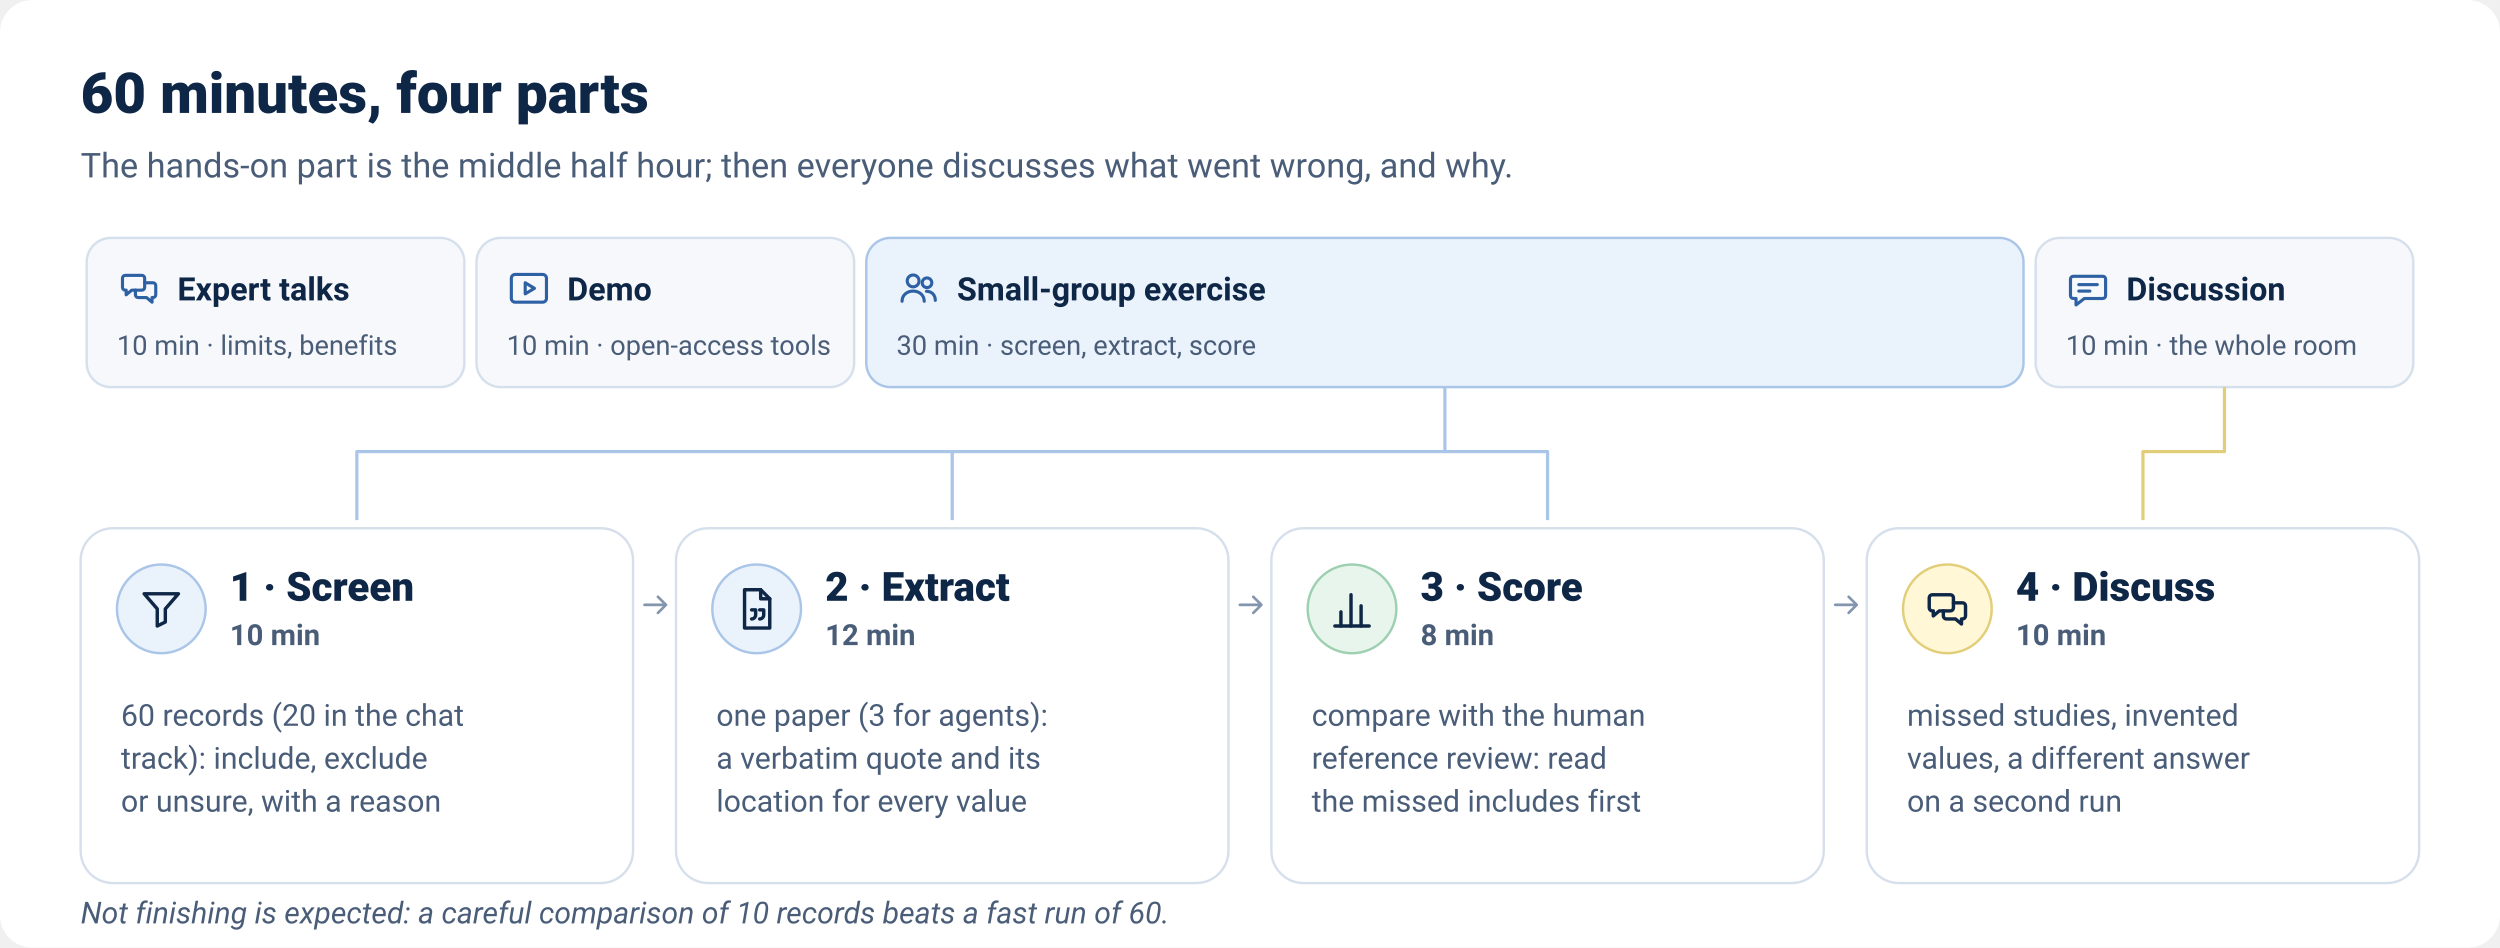
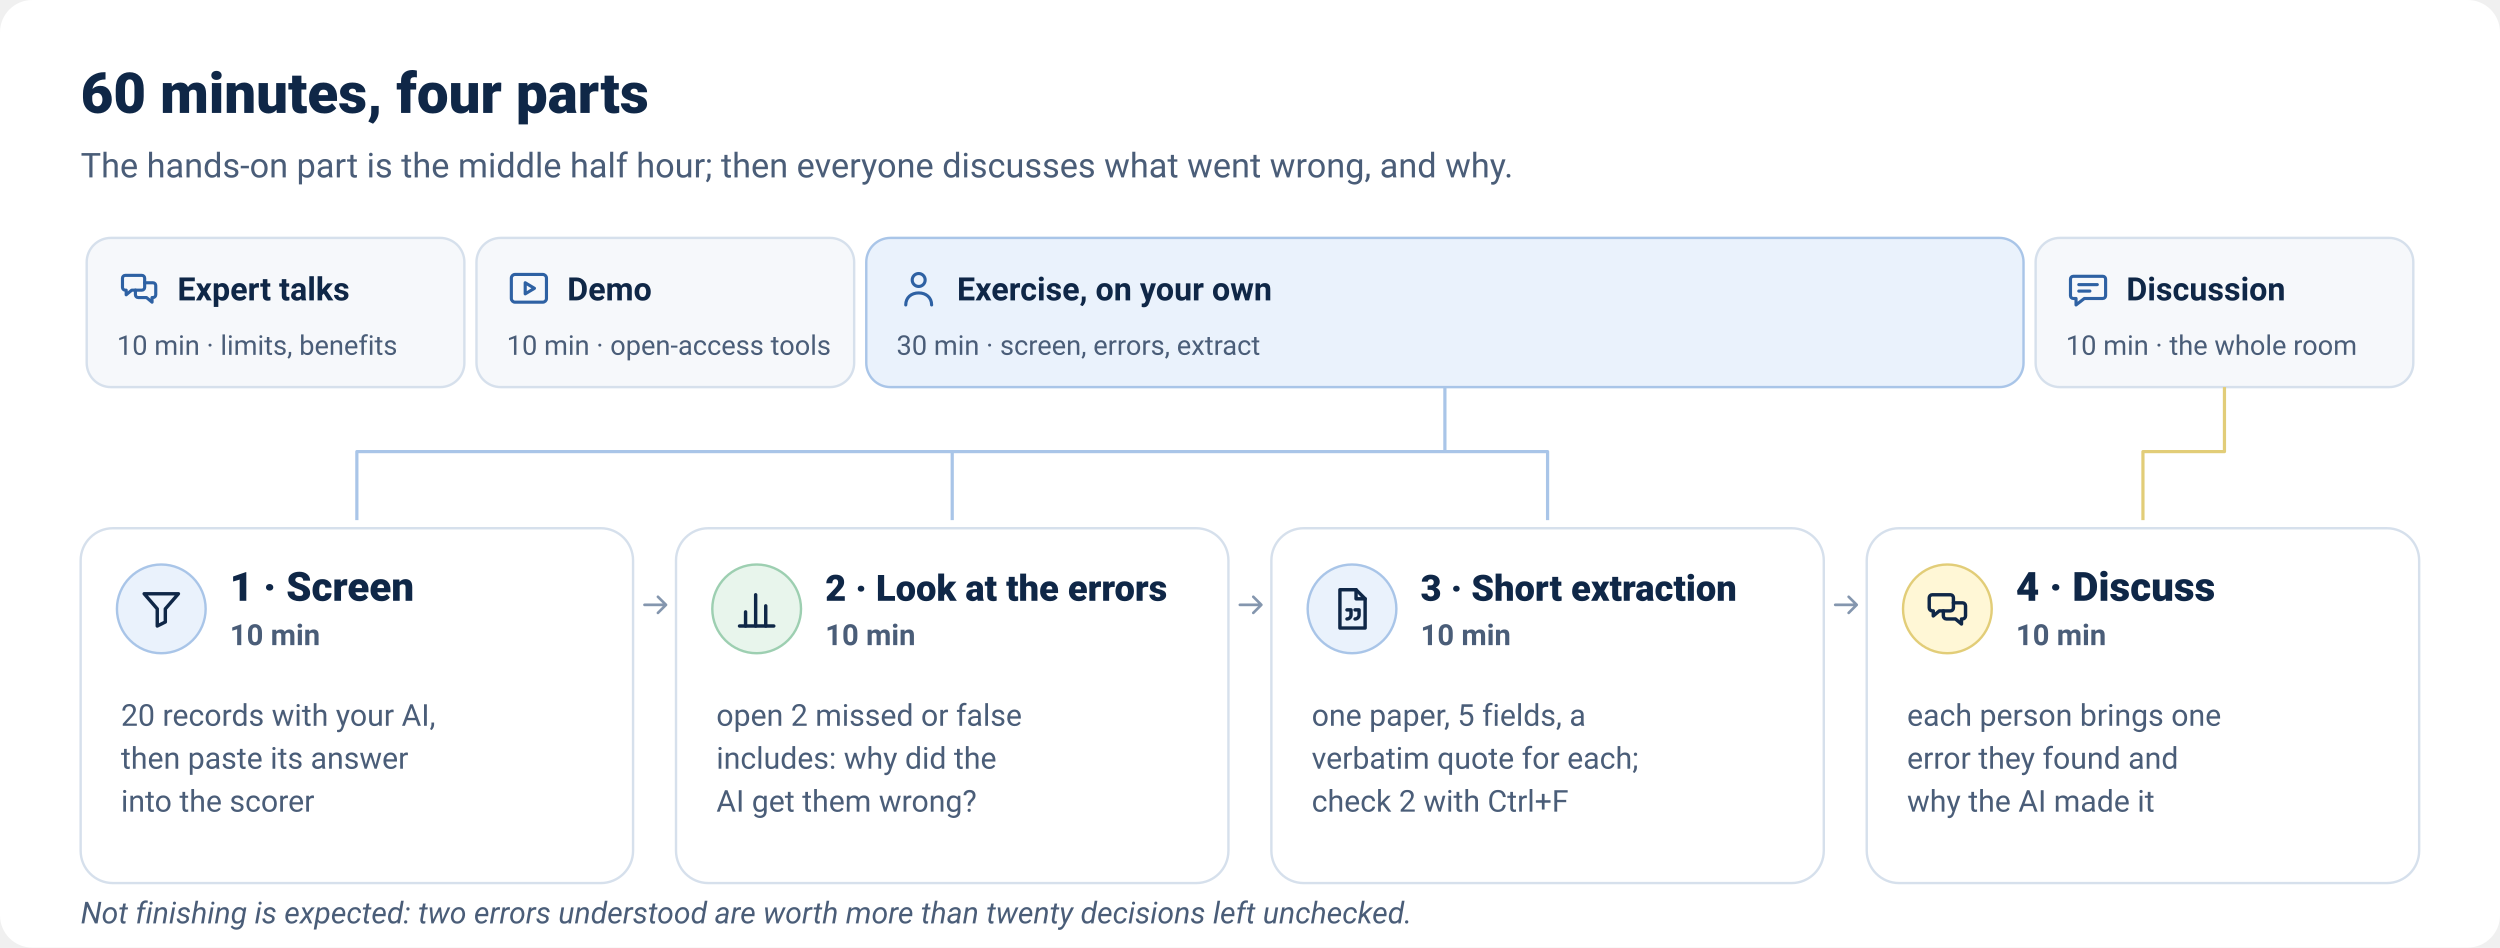
- <svg xmlns="http://www.w3.org/2000/svg" width="1240" height="470" viewBox="0 0 1240 470" role="img" aria-label="60 minutes, four parts. Expert discussion 10 min, demo 10 min, small-group exercise 30 min, structured discussion 10 min. The exercise: 1 screen (10 min, 60 records, 20 in the chat track), 2 extract (12 min, a verbatim quote for every value), 3 score (8 min, compare with the human reference review), then 4 discuss (10 min)." font-family="-apple-system, BlinkMacSystemFont, 'Segoe UI', Roboto, 'Helvetica Neue', Arial, 'Liberation Sans', sans-serif">
+ <svg xmlns="http://www.w3.org/2000/svg" width="1240" height="470" viewBox="0 0 1240 470" role="img" aria-label="60 minutes, four parts. Expert discussion 10 min, demo 10 min, exercise on your own 30 min, structured discussion 10 min. The exercise: 1 screen (10 min, 20 records with your AI, then paste its answer into the scorer), 2 look at the errors (10 min, open 2 missed or false includes and decide why the AI got them wrong), 3 short extraction (10 min, one paper, 5 fields, a verbatim quote for each, check 2 with Ctrl+F), then 4 discuss (10 min, each person brings one error they found)." font-family="-apple-system, BlinkMacSystemFont, 'Segoe UI', Roboto, 'Helvetica Neue', Arial, 'Liberation Sans', sans-serif">
  <rect width="1240" height="470" rx="16" fill="#FFFFFF" />
  <text x="40" y="56" font-size="28" fill="#0F2747" font-weight="800">60 minutes, four parts</text>
  <text x="40" y="88" font-size="17" fill="#4A5D78">The hands-on part is the middle half hour; then everyone discusses what went wrong, and why.</text>
  <rect x="43" y="118" width="187.333" height="74" rx="12" fill="#F6F8FB" stroke="#D6E0EC" stroke-width="1.2" />
  <g transform="translate(58 132) scale(0.9167)" fill="none" stroke="#2E61A3" stroke-width="1.70" stroke-linecap="round" stroke-linejoin="round">
    <path d="M3 6.5A1.5 1.5 0 0 1 4.5 5h9A1.5 1.5 0 0 1 15 6.5v5a1.5 1.5 0 0 1-1.5 1.5H8l-3 2.5V13h-.5A1.5 1.5 0 0 1 3 11.5z" />
    <path d="M15 9h4.5a1.5 1.5 0 0 1 1.5 1.5v5a1.5 1.5 0 0 1-1.5 1.5H19v2.5L16 17h-4.5a1.5 1.5 0 0 1-1.5-1.5V13" />
  </g>
  <text x="88" y="149" font-size="16" fill="#0F2747" font-weight="700">Expert talks</text>
  <text x="58" y="176" font-size="13.5" fill="#4A5D78">10 min · limits, benefits</text>
  <rect x="236.333" y="118" width="187.333" height="74" rx="12" fill="#F6F8FB" stroke="#D6E0EC" stroke-width="1.2" />
  <g transform="translate(251.3333 132) scale(0.9167)" fill="none" stroke="#2E61A3" stroke-width="1.70" stroke-linecap="round" stroke-linejoin="round">
    <rect x="2.5" y="4.5" width="19" height="15" rx="2" />
    <path d="M10 9v6l5-3z" />
  </g>
  <text x="281.333" y="149" font-size="16" fill="#0F2747" font-weight="700">Demo</text>
  <text x="251.333" y="176" font-size="13.5" fill="#4A5D78">10 min · open-access tools</text>
  <rect x="429.667" y="118" width="574.0" height="74" rx="12" fill="#EAF2FC" stroke="#A9C5E8" stroke-width="1.2" />
  <g transform="translate(444.6667 132) scale(0.9167)" fill="none" stroke="#2E61A3" stroke-width="1.70" stroke-linecap="round" stroke-linejoin="round">
-     <circle cx="9" cy="8" r="3.2" />
-     <path d="M3 19c0-3.3 2.7-5.5 6-5.5s6 2.2 6 5.5" />
-     <circle cx="16.5" cy="9" r="2.6" />
-     <path d="M16.2 13.6c2.7 0 4.8 1.9 4.8 4.9" />
+     <circle cx="12" cy="7.5" r="3.5" />
+     <path d="M5 21c0-4 3-6.5 7-6.5s7 2.5 7 6.5" />
  </g>
-   <text x="474.667" y="149" font-size="16" fill="#0F2747" font-weight="700">Small-group exercise</text>
-   <text x="444.667" y="176" font-size="13.5" fill="#4A5D78">30 min · screen, extract, score</text>
+   <text x="474.667" y="149" font-size="16" fill="#0F2747" font-weight="700">Exercise, on your own</text>
+   <text x="444.667" y="176" font-size="13.5" fill="#4A5D78">30 min · screen, errors, extract</text>
  <rect x="1009.667" y="118" width="187.333" height="74" rx="12" fill="#F6F8FB" stroke="#D6E0EC" stroke-width="1.2" />
  <g transform="translate(1024.667 132) scale(0.9167)" fill="none" stroke="#2E61A3" stroke-width="1.70" stroke-linecap="round" stroke-linejoin="round">
    <path d="M4 5.5h16a1.5 1.5 0 0 1 1.5 1.5v9a1.5 1.5 0 0 1-1.5 1.5H10l-4.5 3.5V17.5H4A1.5 1.5 0 0 1 2.5 16V7A1.5 1.5 0 0 1 4 5.5z" />
    <path d="M7 10h10M7 13.5h6" />
  </g>
  <text x="1054.667" y="149" font-size="16" fill="#0F2747" font-weight="700">Discussion</text>
  <text x="1024.667" y="176" font-size="13.5" fill="#4A5D78">10 min · the whole room</text>
  <path d="M716.667 192 V 224" fill="none" stroke="#A9C5E8" stroke-width="1.6" stroke-linejoin="round" />
  <path d="M177.0 258 V 224 H 767.6 V 258" fill="none" stroke="#A9C5E8" stroke-width="1.6" stroke-linejoin="round" />
  <path d="M472.3 224 V 258" fill="none" stroke="#A9C5E8" stroke-width="1.6" stroke-linejoin="round" />
  <path d="M1103.333 192 V 224 H 1062.9 V 258" fill="none" stroke="#E2CD78" stroke-width="1.6" stroke-linejoin="round" />
  <rect x="40.0" y="262" width="274" height="176" rx="16" fill="#FFFFFF" stroke="#D6E0EC" stroke-width="1.2" />
  <circle cx="80.0" cy="302" r="22" fill="#EAF2FC" stroke="#A9C5E8" stroke-width="1.2" />
  <g transform="translate(68.0 290.0) scale(1)" fill="none" stroke="#0F2747" stroke-width="1.70" stroke-linecap="round" stroke-linejoin="round">
    <path d="M3.5 4.5h17l-6.5 7.5v6.5l-4 2v-8.5z" />
  </g>
  <text x="114.0" y="298" font-size="20" fill="#0F2747" font-weight="800">1 · Screen</text>
  <text x="114.0" y="320" font-size="14.5" fill="#4A5D78" font-weight="600">10 min</text>
-   <text x="60.0" y="360.0" font-size="15" fill="#4A5D78">60 records (20 in the chat</text>
-   <text x="60.0" y="381.3" font-size="15" fill="#4A5D78">track): include, exclude</text>
-   <text x="60.0" y="402.6" font-size="15" fill="#4A5D78">or unsure, with a reason</text>
+   <text x="60.0" y="360.0" font-size="15" fill="#4A5D78">20 records with your AI,</text>
+   <text x="60.0" y="381.3" font-size="15" fill="#4A5D78">then paste its answer</text>
+   <text x="60.0" y="402.6" font-size="15" fill="#4A5D78">into the scorer</text>
  <g transform="translate(317.0 292) scale(0.6667)" fill="none" stroke="#8496AE" stroke-width="2.00" stroke-linecap="round" stroke-linejoin="round">
    <path d="M4 12h16M14 6l6 6-6 6" />
  </g>
  <rect x="335.3" y="262" width="274" height="176" rx="16" fill="#FFFFFF" stroke="#D6E0EC" stroke-width="1.2" />
-   <circle cx="375.3" cy="302" r="22" fill="#EAF2FC" stroke="#A9C5E8" stroke-width="1.2" />
+   <circle cx="375.3" cy="302" r="22" fill="#E8F5EC" stroke="#9DCFB1" stroke-width="1.2" />
  <g transform="translate(363.3 290.0) scale(1)" fill="none" stroke="#0F2747" stroke-width="1.70" stroke-linecap="round" stroke-linejoin="round">
+     <path d="M3.5 20.5h17" />
+     <path d="M6.5 20.5v-7M11.5 20.5V5M16.5 20.5v-10" />
+   </g>
+   <text x="409.3" y="298" font-size="18" fill="#0F2747" font-weight="800">2 · Look at the errors</text>
+   <text x="409.3" y="320" font-size="14.5" fill="#4A5D78" font-weight="600">10 min</text>
+   <text x="355.3" y="360.0" font-size="15" fill="#4A5D78">open 2 missed or false</text>
+   <text x="355.3" y="381.3" font-size="15" fill="#4A5D78">includes: why did the</text>
+   <text x="355.3" y="402.6" font-size="15" fill="#4A5D78">AI get them wrong?</text>
+   <g transform="translate(612.3 292) scale(0.6667)" fill="none" stroke="#8496AE" stroke-width="2.00" stroke-linecap="round" stroke-linejoin="round">
+     <path d="M4 12h16M14 6l6 6-6 6" />
+   </g>
+   <rect x="630.6" y="262" width="274" height="176" rx="16" fill="#FFFFFF" stroke="#D6E0EC" stroke-width="1.2" />
+   <circle cx="670.6" cy="302" r="22" fill="#EAF2FC" stroke="#A9C5E8" stroke-width="1.2" />
+   <g transform="translate(658.6 290.0) scale(1)" fill="none" stroke="#0F2747" stroke-width="1.70" stroke-linecap="round" stroke-linejoin="round">
    <path d="M6 2.5h8l4.5 4.5v14.5H6z" />
    <path d="M14 2.5V7h4.5" />
    <path d="M9.5 12.5h2v2.5a2 2 0 0 1-2 2M13.5 12.5h2v2.5a2 2 0 0 1-2 2" />
  </g>
-   <text x="409.3" y="298" font-size="20" fill="#0F2747" font-weight="800">2 · Extract</text>
-   <text x="409.3" y="320" font-size="14.5" fill="#4A5D78" font-weight="600">12 min</text>
-   <text x="355.3" y="360.0" font-size="15" fill="#4A5D78">one paper (3 for agents):</text>
-   <text x="355.3" y="381.3" font-size="15" fill="#4A5D78">a verbatim quote and its</text>
-   <text x="355.3" y="402.6" font-size="15" fill="#4A5D78">location for every value</text>
-   <g transform="translate(612.3 292) scale(0.6667)" fill="none" stroke="#8496AE" stroke-width="2.00" stroke-linecap="round" stroke-linejoin="round">
-     <path d="M4 12h16M14 6l6 6-6 6" />
-   </g>
-   <rect x="630.6" y="262" width="274" height="176" rx="16" fill="#FFFFFF" stroke="#D6E0EC" stroke-width="1.2" />
-   <circle cx="670.6" cy="302" r="22" fill="#E8F5EC" stroke="#9DCFB1" stroke-width="1.2" />
-   <g transform="translate(658.6 290.0) scale(1)" fill="none" stroke="#0F2747" stroke-width="1.70" stroke-linecap="round" stroke-linejoin="round">
-     <path d="M3.5 20.5h17" />
-     <path d="M6.5 20.5v-7M11.5 20.5V5M16.5 20.5v-10" />
-   </g>
-   <text x="704.6" y="298" font-size="20" fill="#0F2747" font-weight="800">3 · Score</text>
-   <text x="704.6" y="320" font-size="14.5" fill="#4A5D78" font-weight="600">8 min</text>
-   <text x="650.6" y="360.0" font-size="15" fill="#4A5D78">compare with the human</text>
-   <text x="650.6" y="381.3" font-size="15" fill="#4A5D78">reference review: read</text>
-   <text x="650.6" y="402.6" font-size="15" fill="#4A5D78">the missed includes first</text>
+   <text x="704.6" y="298" font-size="18" fill="#0F2747" font-weight="800">3 · Short extraction</text>
+   <text x="704.6" y="320" font-size="14.5" fill="#4A5D78" font-weight="600">10 min</text>
+   <text x="650.6" y="360.0" font-size="15" fill="#4A5D78">one paper, 5 fields, a</text>
+   <text x="650.6" y="381.3" font-size="15" fill="#4A5D78">verbatim quote for each;</text>
+   <text x="650.6" y="402.6" font-size="15" fill="#4A5D78">check 2 with Ctrl+F</text>
  <g transform="translate(907.6 292) scale(0.6667)" fill="none" stroke="#8496AE" stroke-width="2.00" stroke-linecap="round" stroke-linejoin="round">
    <path d="M4 12h16M14 6l6 6-6 6" />
  </g>
  <rect x="925.9" y="262" width="274" height="176" rx="16" fill="#FFFFFF" stroke="#D6E0EC" stroke-width="1.2" />
  <circle cx="965.9" cy="302" r="22" fill="#FFF7D6" stroke="#E2CD78" stroke-width="1.2" />
  <g transform="translate(953.9 290.0) scale(1)" fill="none" stroke="#0F2747" stroke-width="1.70" stroke-linecap="round" stroke-linejoin="round">
    <path d="M3 6.5A1.5 1.5 0 0 1 4.5 5h9A1.5 1.5 0 0 1 15 6.5v5a1.5 1.5 0 0 1-1.5 1.5H8l-3 2.5V13h-.5A1.5 1.5 0 0 1 3 11.5z" />
    <path d="M15 9h4.5a1.5 1.5 0 0 1 1.5 1.5v5a1.5 1.5 0 0 1-1.5 1.5H19v2.5L16 17h-4.5a1.5 1.5 0 0 1-1.5-1.5V13" />
  </g>
  <text x="999.9" y="298" font-size="20" fill="#0F2747" font-weight="800">4 · Discuss</text>
  <text x="999.9" y="320" font-size="14.5" fill="#4A5D78" font-weight="600">10 min</text>
-   <text x="945.9" y="360.0" font-size="15" fill="#4A5D78">missed studies, invented</text>
-   <text x="945.9" y="381.3" font-size="15" fill="#4A5D78">values, a different answer</text>
-   <text x="945.9" y="402.6" font-size="15" fill="#4A5D78">on a second run</text>
-   <text x="40" y="458" font-size="15" fill="#4A5D78" font-style="italic">Not finishing is expected: a careful comparison of 10 records beats a fast run of 60.</text>
+   <text x="945.9" y="360.0" font-size="15" fill="#4A5D78">each person brings one</text>
+   <text x="945.9" y="381.3" font-size="15" fill="#4A5D78">error they found and</text>
+   <text x="945.9" y="402.6" font-size="15" fill="#4A5D78">why the AI made it</text>
+   <text x="40" y="458" font-size="15" fill="#4A5D78" font-style="italic">Not finishing is expected: two errors understood are worth more than twenty decisions left unchecked.</text>
</svg>
